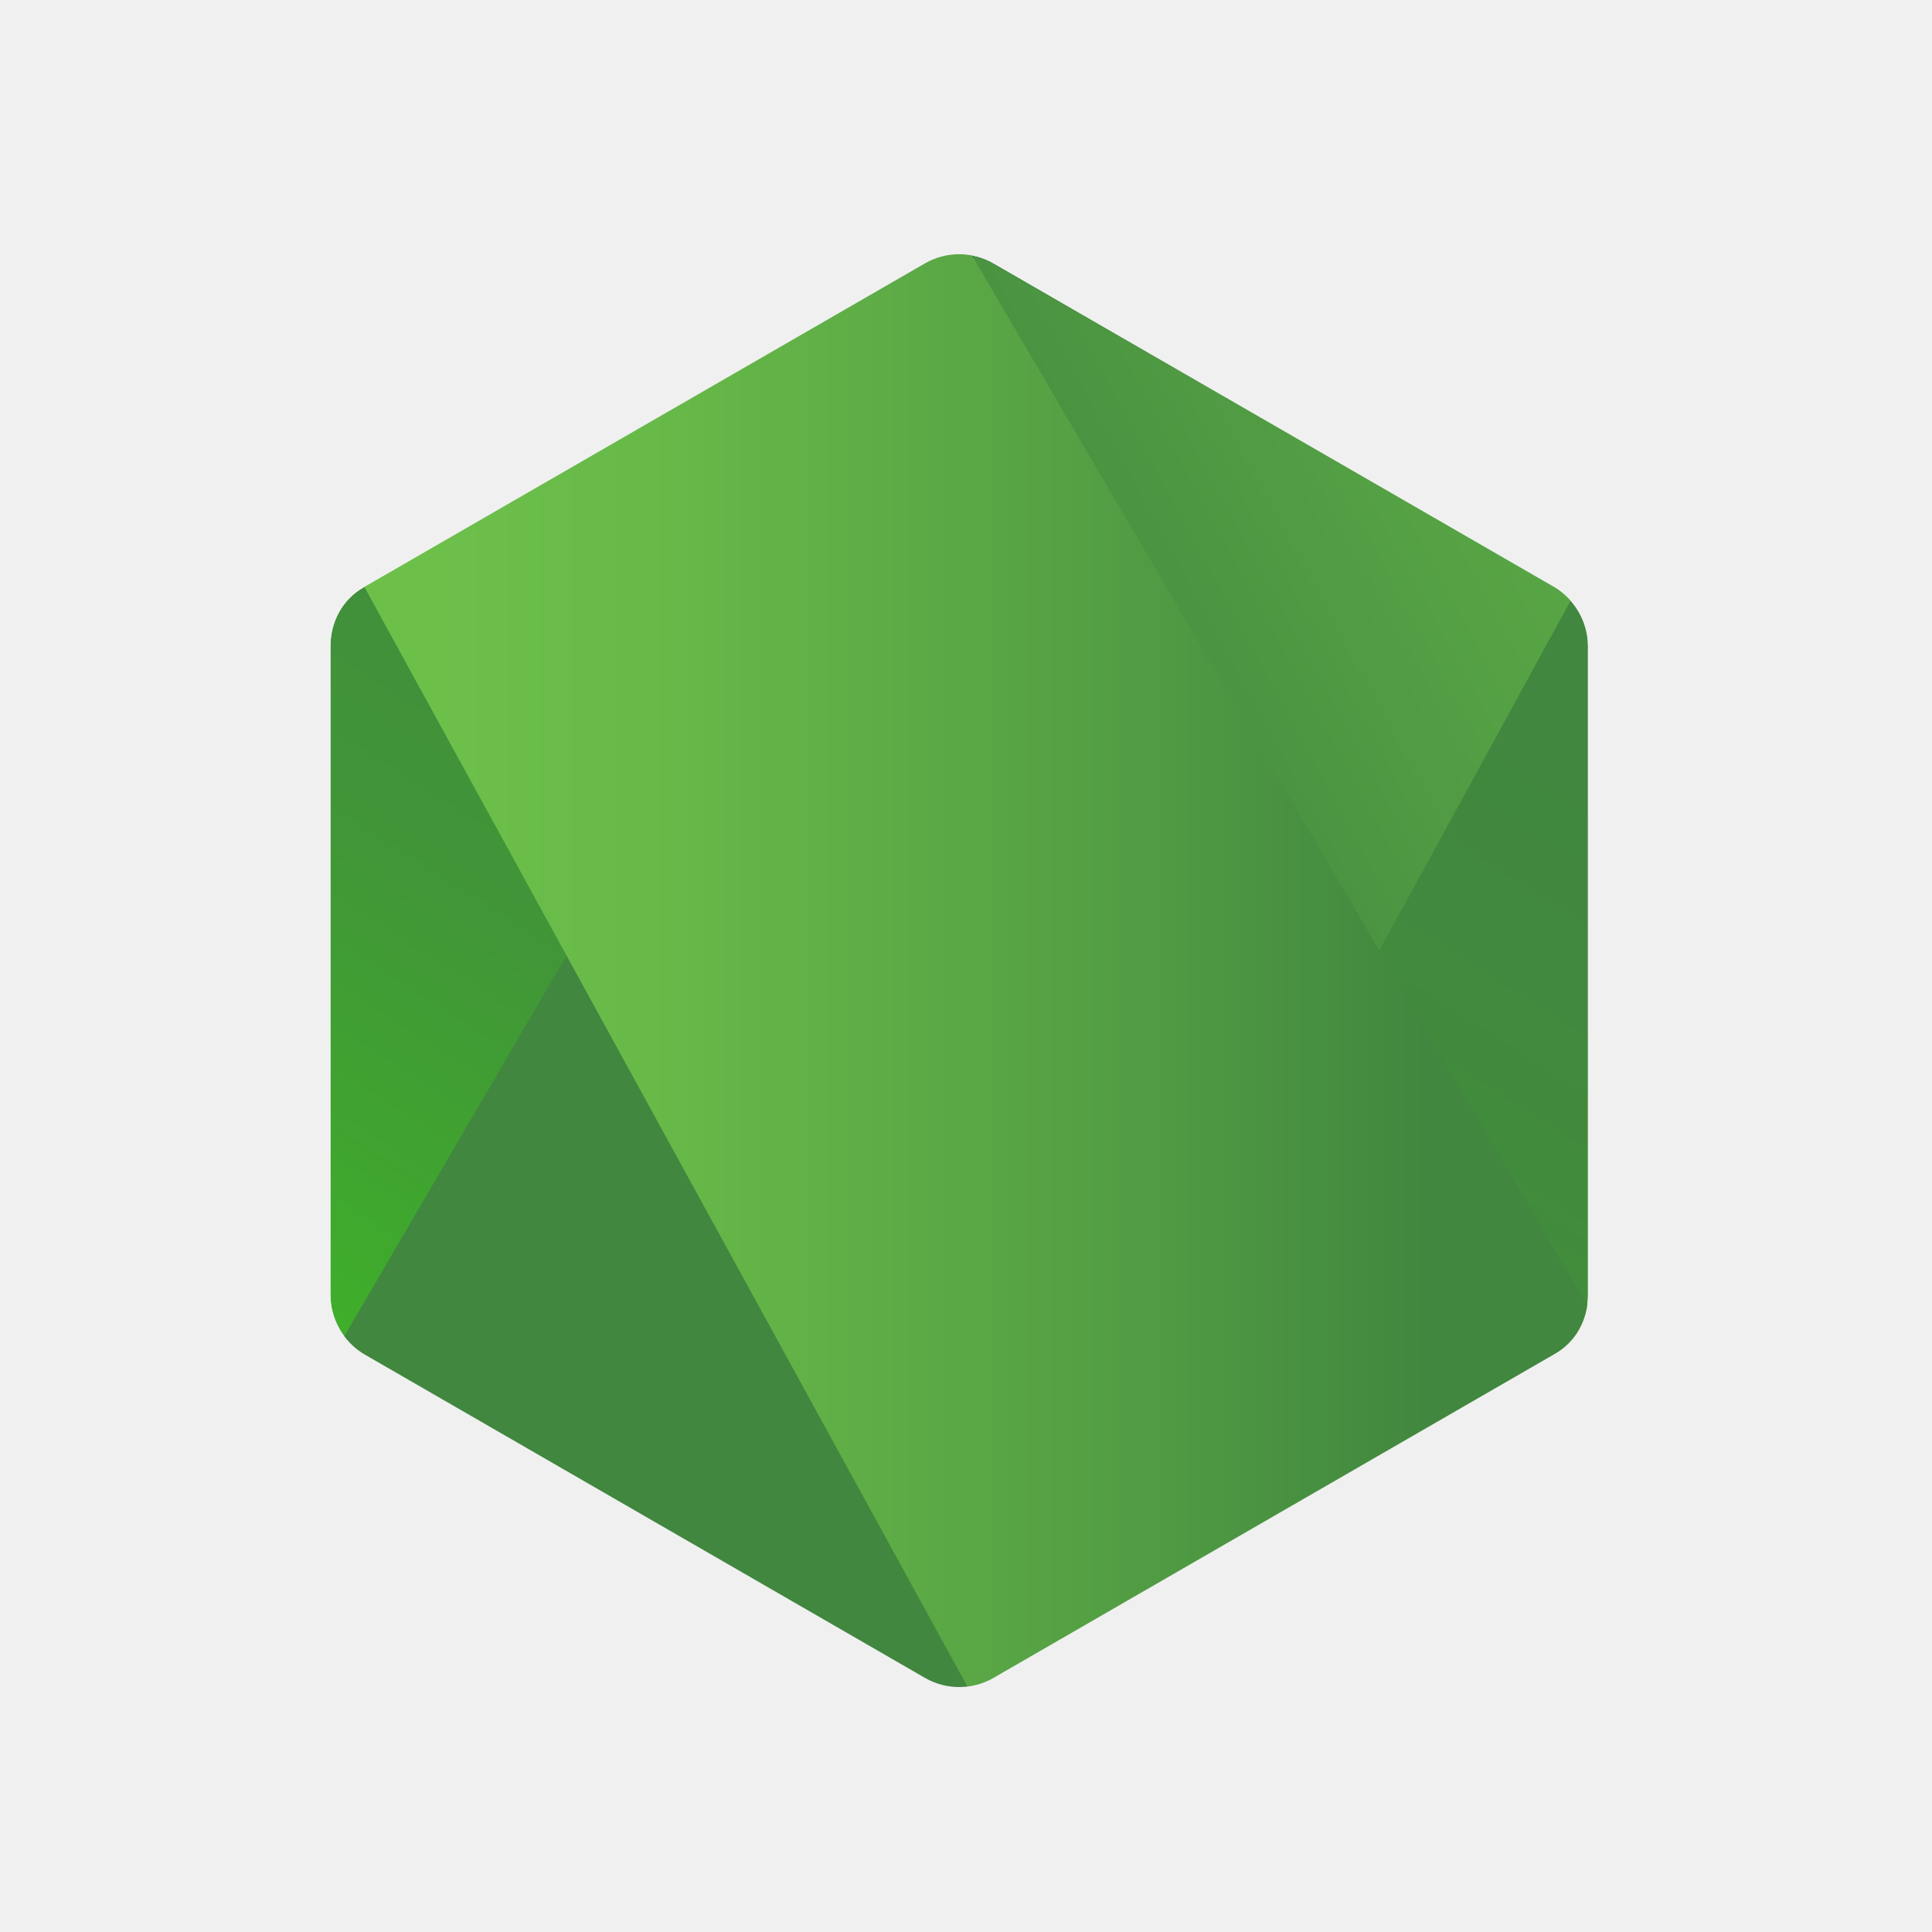
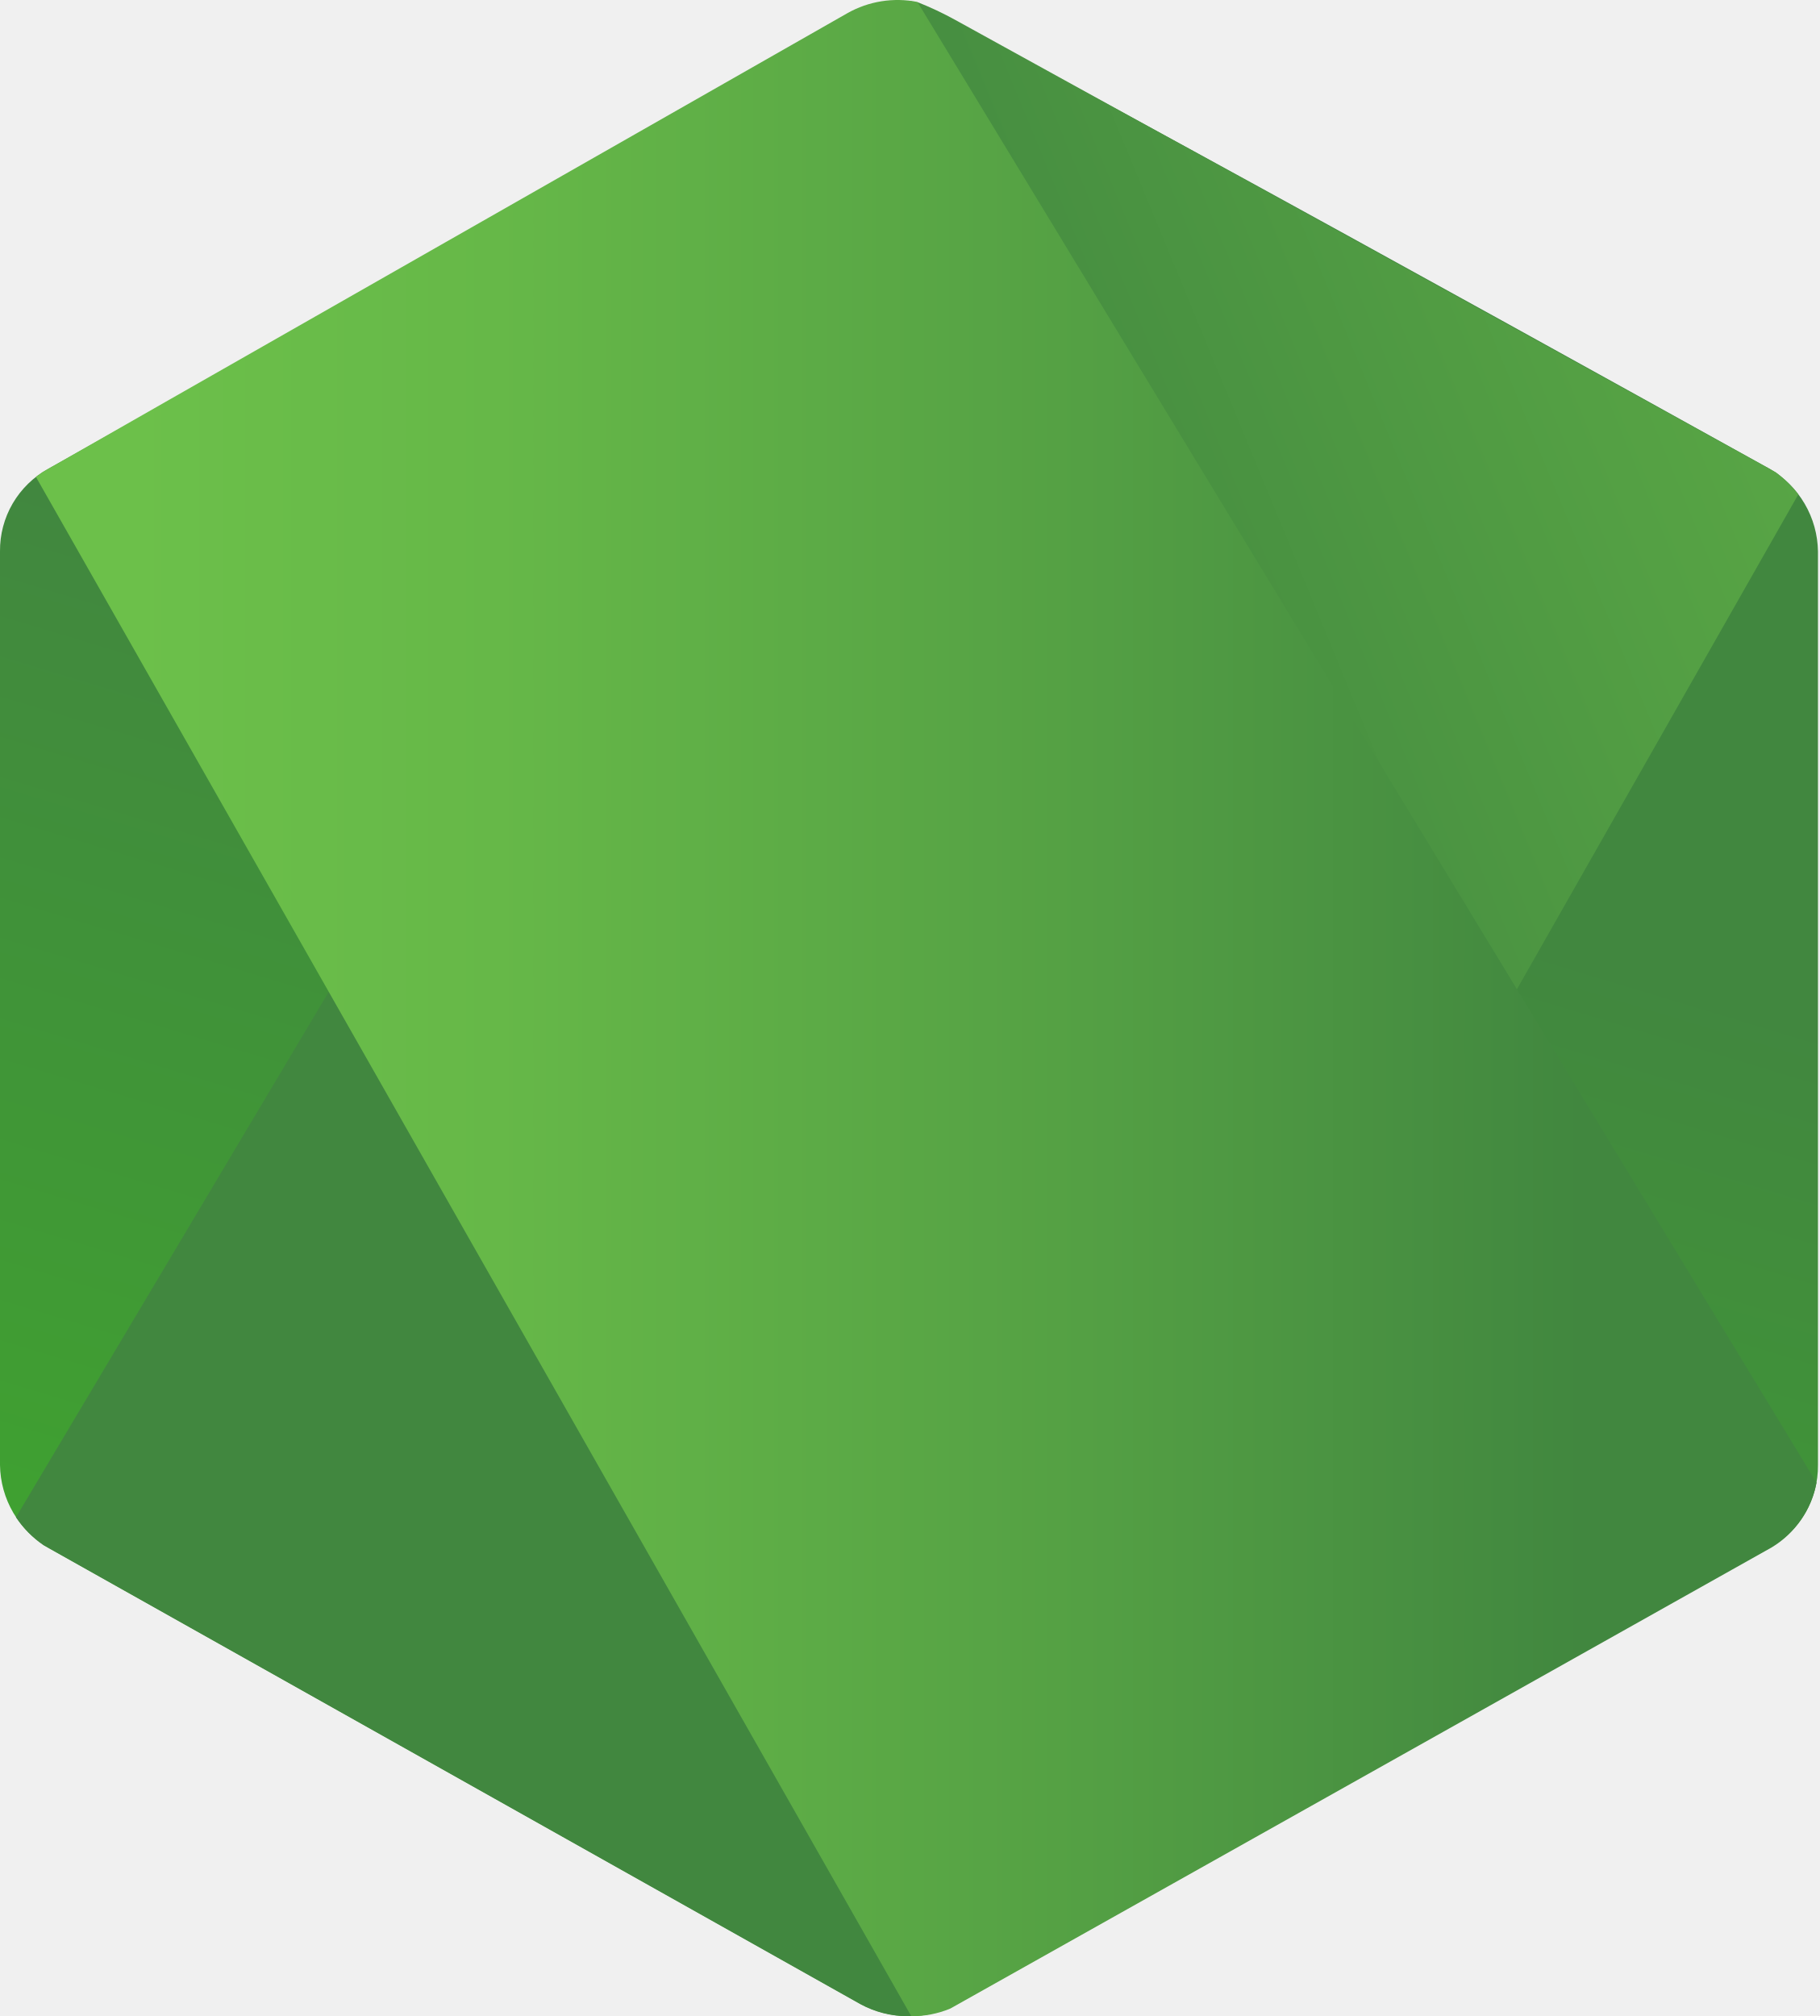
- <svg xmlns="http://www.w3.org/2000/svg" viewBox="0 0 76 76" fill="none">
-   <mask id="mask0" mask-type="alpha" maskUnits="userSpaceOnUse" x="13" y="10" width="50" height="57">
-     <path d="M39.071 10.354C38.663 10.122 38.202 10 37.733 10C37.264 10 36.803 10.122 36.396 10.354L14.312 23.1C13.472 23.572 13 24.464 13 25.408V50.955C13 51.899 13.525 52.791 14.312 53.263L36.396 66.01C36.803 66.242 37.264 66.364 37.733 66.364C38.202 66.364 38.663 66.242 39.071 66.01L61.155 53.263C61.995 52.791 62.467 51.899 62.467 50.955V25.409C62.467 24.465 61.942 23.573 61.155 23.101L39.071 10.354Z" fill="white" />
-   </mask>
-   <g mask="url(#mask0)">
-     <path d="M39.071 10.354C38.663 10.122 38.202 10 37.733 10C37.264 10 36.803 10.122 36.396 10.354L14.312 23.1C13.472 23.572 13 24.464 13 25.408V50.955C13 51.899 13.525 52.791 14.312 53.263L36.396 66.01C36.803 66.242 37.264 66.364 37.733 66.364C38.202 66.364 38.663 66.242 39.071 66.01L61.155 53.263C61.995 52.791 62.467 51.899 62.467 50.955V25.409C62.467 24.465 61.942 23.573 61.155 23.101L39.071 10.354Z" fill="url(#paint0_linear)" />
-     <path d="M61.208 23.101L39.019 10.354C38.801 10.244 38.572 10.156 38.337 10.092L13.472 52.687C13.678 52.938 13.927 53.151 14.207 53.316L36.396 66.063C37.025 66.43 37.76 66.535 38.441 66.325L61.785 23.626C61.627 23.416 61.417 23.258 61.208 23.101V23.101Z" fill="url(#paint1_linear)" />
-     <path fill-rule="evenodd" clip-rule="evenodd" d="M61.26 53.263C61.89 52.896 62.362 52.266 62.572 51.585L38.231 10.039C37.602 9.934 36.919 9.986 36.343 10.354L14.311 23.048L38.074 66.377C38.419 66.321 38.755 66.215 39.07 66.063L61.26 53.264L61.26 53.263Z" fill="url(#paint2_linear)" />
-     <path fill-rule="evenodd" clip-rule="evenodd" d="M61.26 53.263L39.123 66.01C38.811 66.169 38.474 66.276 38.127 66.325L38.547 67.112L63.096 52.896V52.581L62.467 51.532C62.362 52.266 61.89 52.896 61.26 53.263V53.263Z" fill="url(#paint3_linear)" />
-     <path fill-rule="evenodd" clip-rule="evenodd" d="M61.26 53.263L39.123 66.01C38.811 66.169 38.474 66.276 38.127 66.325L38.547 67.112L63.096 52.896V52.581L62.467 51.532C62.362 52.266 61.89 52.896 61.26 53.263V53.263Z" fill="url(#paint4_linear)" />
-   </g>
+ <svg xmlns="http://www.w3.org/2000/svg" width="65" height="72" viewBox="0 0 65 72" fill="none">
+   <path d="M32.521 0.038C31.892 0.027 31.269 0.173 30.709 0.461L1.722 16.744C1.196 17.034 0.758 17.461 0.454 17.98C0.151 18.499 -0.006 19.091 0 19.692V52.326C0.009 52.924 0.172 53.51 0.474 54.026C0.776 54.543 1.206 54.972 1.722 55.274L30.709 71.557C31.247 71.853 31.851 72.009 32.465 72.009C33.079 72.009 33.683 71.853 34.22 71.557L63.208 55.274C63.734 54.983 64.172 54.556 64.475 54.037C64.778 53.518 64.935 52.927 64.929 52.326V19.693C64.92 19.095 64.757 18.509 64.455 17.993C64.154 17.476 63.724 17.047 63.207 16.745C63.207 16.745 33.136 0.038 32.521 0.038Z" fill="url(#paint0_linear_157_841)" />
+   <path d="M34.12 0.713C33.687 0.474 33.239 0.262 32.778 0.08L0.571 54.187C0.831 54.581 1.166 54.92 1.555 55.187L30.746 71.587C31.239 71.851 31.787 71.995 32.346 72.005C32.723 72 33.096 71.927 33.446 71.787L64.227 17.657C63.995 17.361 63.727 17.097 63.427 16.87L34.12 0.713Z" fill="url(#paint1_linear_157_841)" />
+   <path fill-rule="evenodd" clip-rule="evenodd" d="M63.277 55.264C63.692 55.013 64.049 54.678 64.325 54.279C64.601 53.88 64.789 53.428 64.877 52.951L32.766 0.07C31.912 -0.1 31.025 0.042 30.266 0.47C30.266 0.47 1.592 16.811 1.528 16.856L1.282 17.03L32.546 72.006C33.023 72.01 33.496 71.919 33.937 71.736L63.277 55.264Z" fill="url(#paint2_linear_157_841)" />
  <defs>
-     <linearGradient id="paint0_linear" x1="46.731" y1="19.856" x2="22.524" y2="57.892" gradientUnits="userSpaceOnUse">
-       <stop stop-color="#41873F" />
-       <stop offset="0.329" stop-color="#418B3D" />
-       <stop offset="0.635" stop-color="#419637" />
-       <stop offset="0.932" stop-color="#3FA92D" />
-       <stop offset="1" stop-color="#3FAE2A" />
+     <linearGradient id="paint0_linear_157_841" x1="18.57" y1="67.115" x2="30.9" y2="26.305" gradientUnits="userSpaceOnUse">
+       <stop stop-color="#3FA62E" />
+       <stop offset="1" stop-color="#41873F" />
    </linearGradient>
-     <linearGradient id="paint1_linear" x1="34.38" y1="41.174" x2="95.004" y2="8.237" gradientUnits="userSpaceOnUse">
+     <linearGradient id="paint1_linear_157_841" x1="28.134" y1="39.783" x2="111.237" y2="5.499" gradientUnits="userSpaceOnUse">
      <stop offset="0.138" stop-color="#41873F" />
      <stop offset="0.403" stop-color="#54A044" />
      <stop offset="0.714" stop-color="#66B848" />
      <stop offset="0.908" stop-color="#6CC04A" />
    </linearGradient>
-     <linearGradient id="paint2_linear" x1="12.193" y1="38.183" x2="63.295" y2="38.183" gradientUnits="userSpaceOnUse">
+     <linearGradient id="paint2_linear_157_841" x1="-1.516" y1="36.003" x2="65.831" y2="36.003" gradientUnits="userSpaceOnUse">
      <stop offset="0.092" stop-color="#6CC04A" />
      <stop offset="0.286" stop-color="#66B848" />
      <stop offset="0.597" stop-color="#54A044" />
      <stop offset="0.862" stop-color="#41873F" />
    </linearGradient>
-     <linearGradient id="paint3_linear" x1="12.193" y1="59.365" x2="63.295" y2="59.365" gradientUnits="userSpaceOnUse">
-       <stop offset="0.092" stop-color="#6CC04A" />
-       <stop offset="0.286" stop-color="#66B848" />
-       <stop offset="0.597" stop-color="#54A044" />
-       <stop offset="0.862" stop-color="#41873F" />
-     </linearGradient>
-     <linearGradient id="paint4_linear" x1="70.74" y1="18.648" x2="57.794" y2="86.485" gradientUnits="userSpaceOnUse">
-       <stop stop-color="#41873F" />
-       <stop offset="0.329" stop-color="#418B3D" />
-       <stop offset="0.635" stop-color="#419637" />
-       <stop offset="0.932" stop-color="#3FA92D" />
-       <stop offset="1" stop-color="#3FAE2A" />
-     </linearGradient>
  </defs>
</svg>
